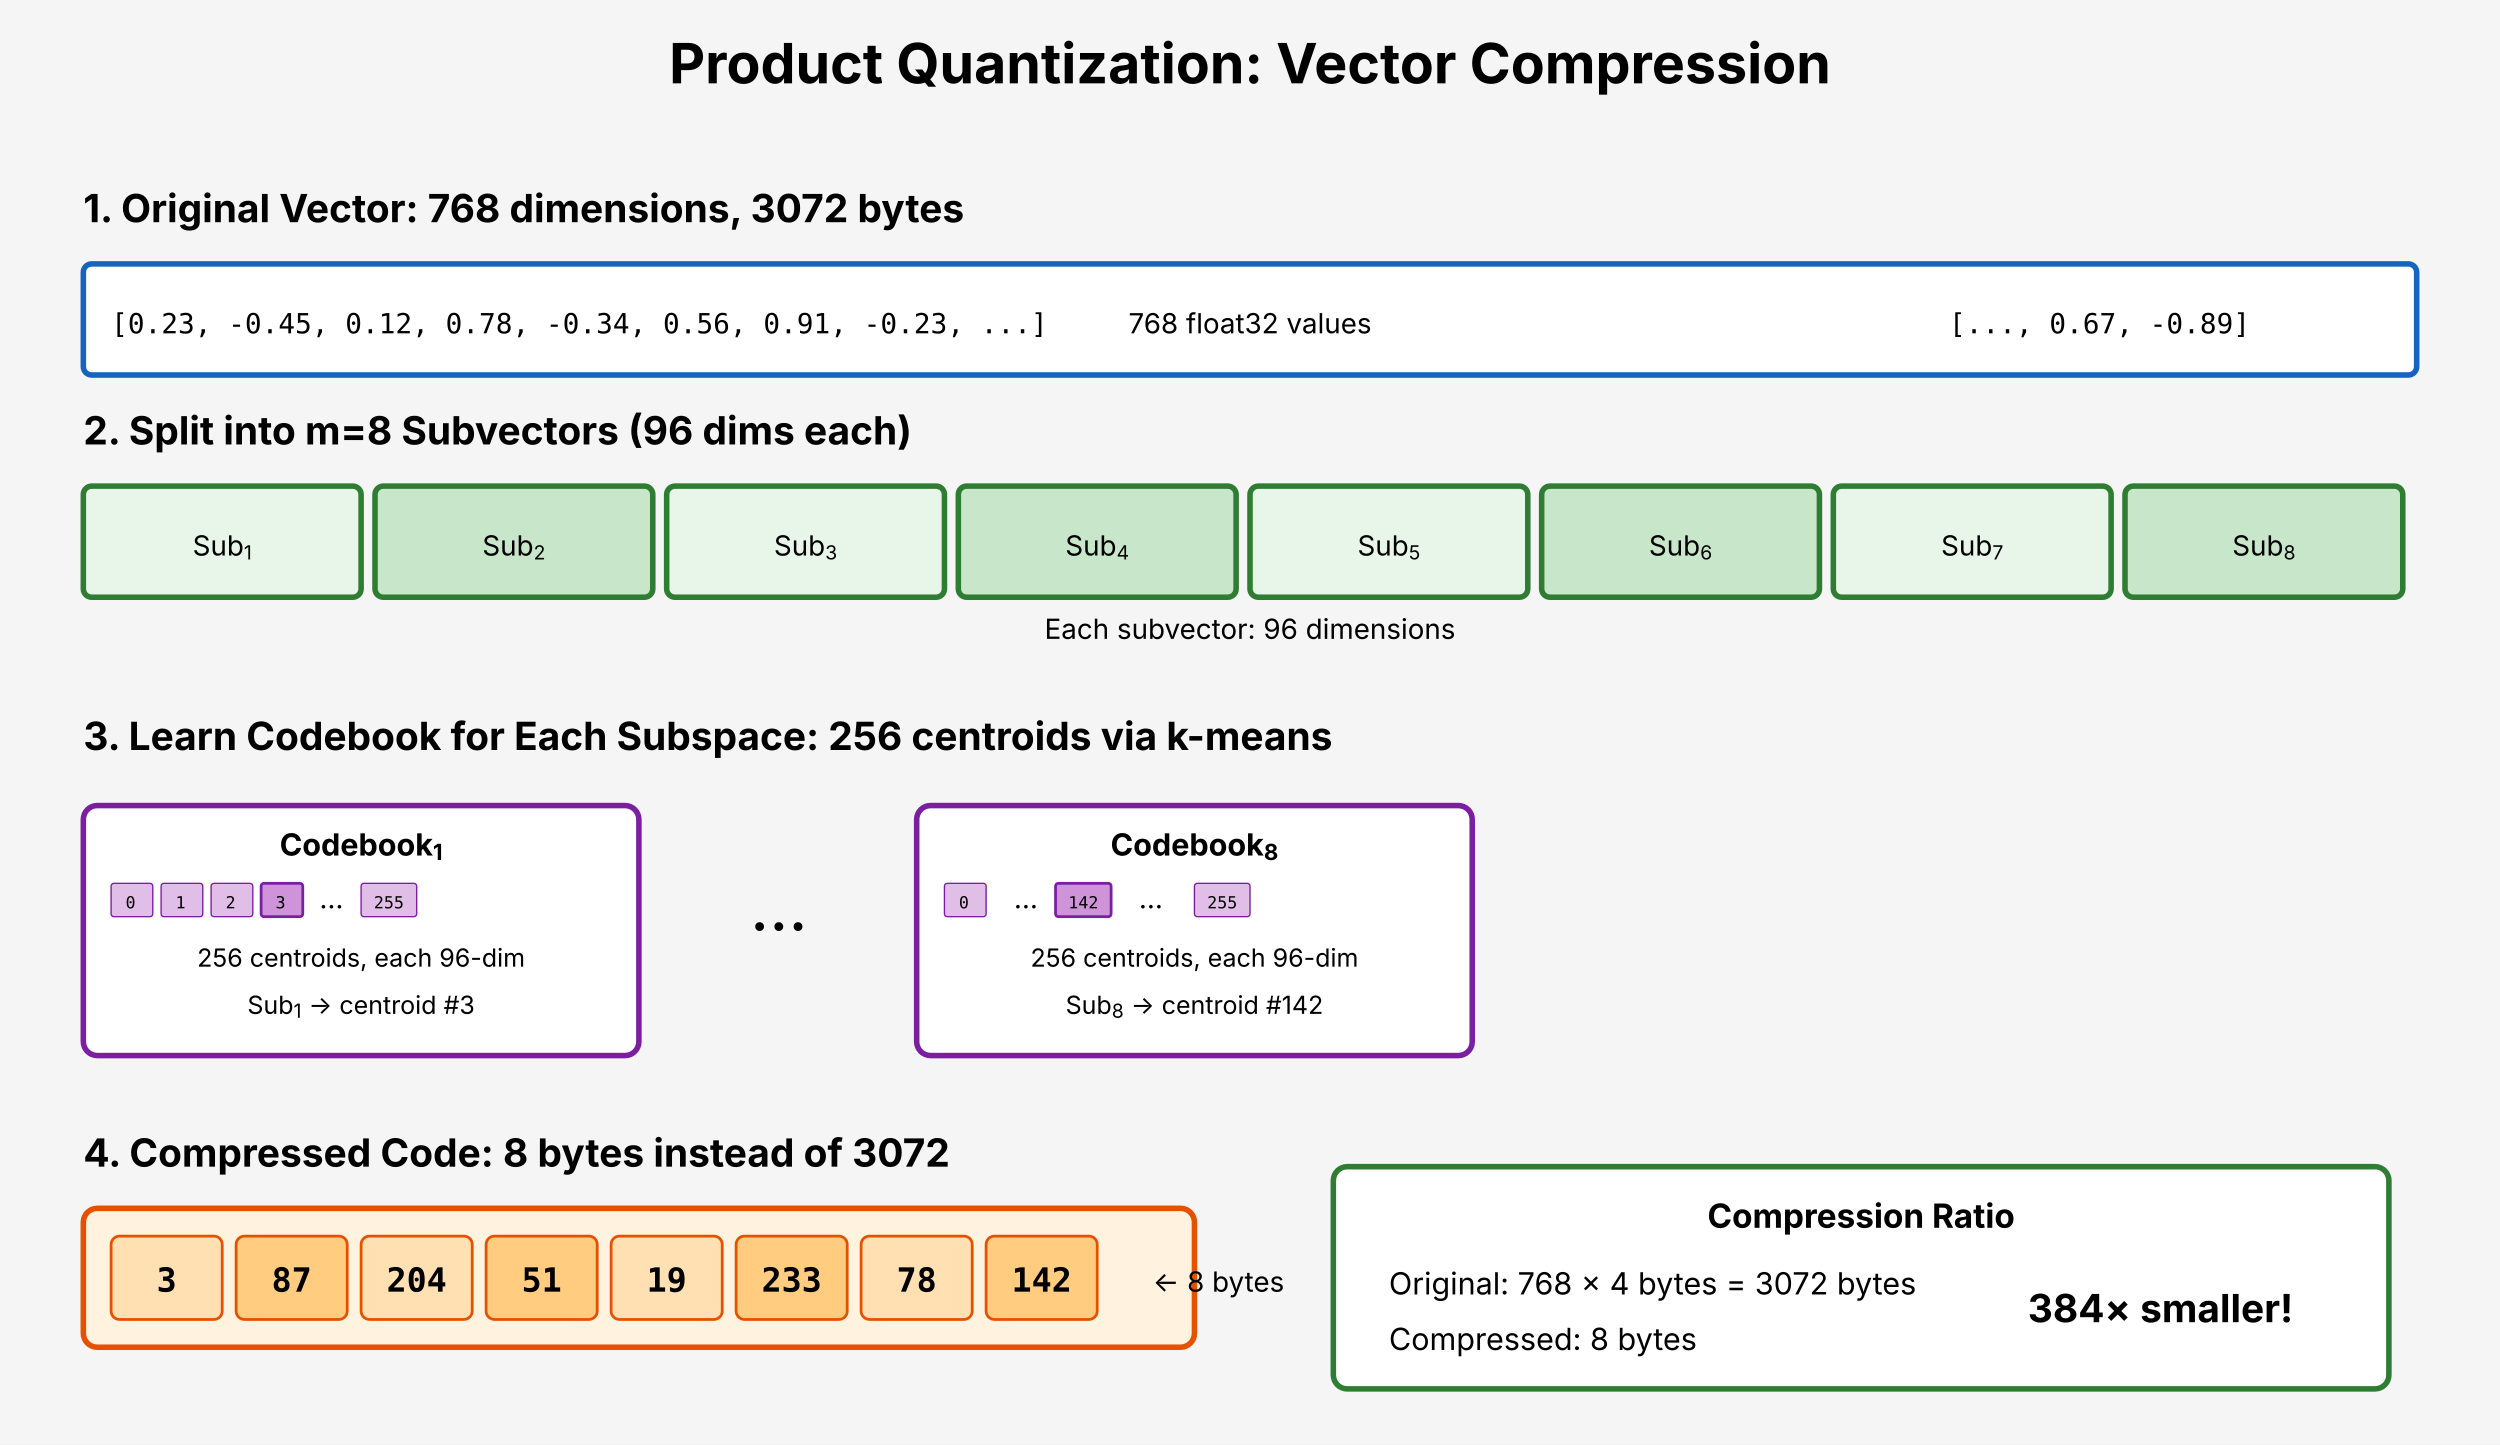
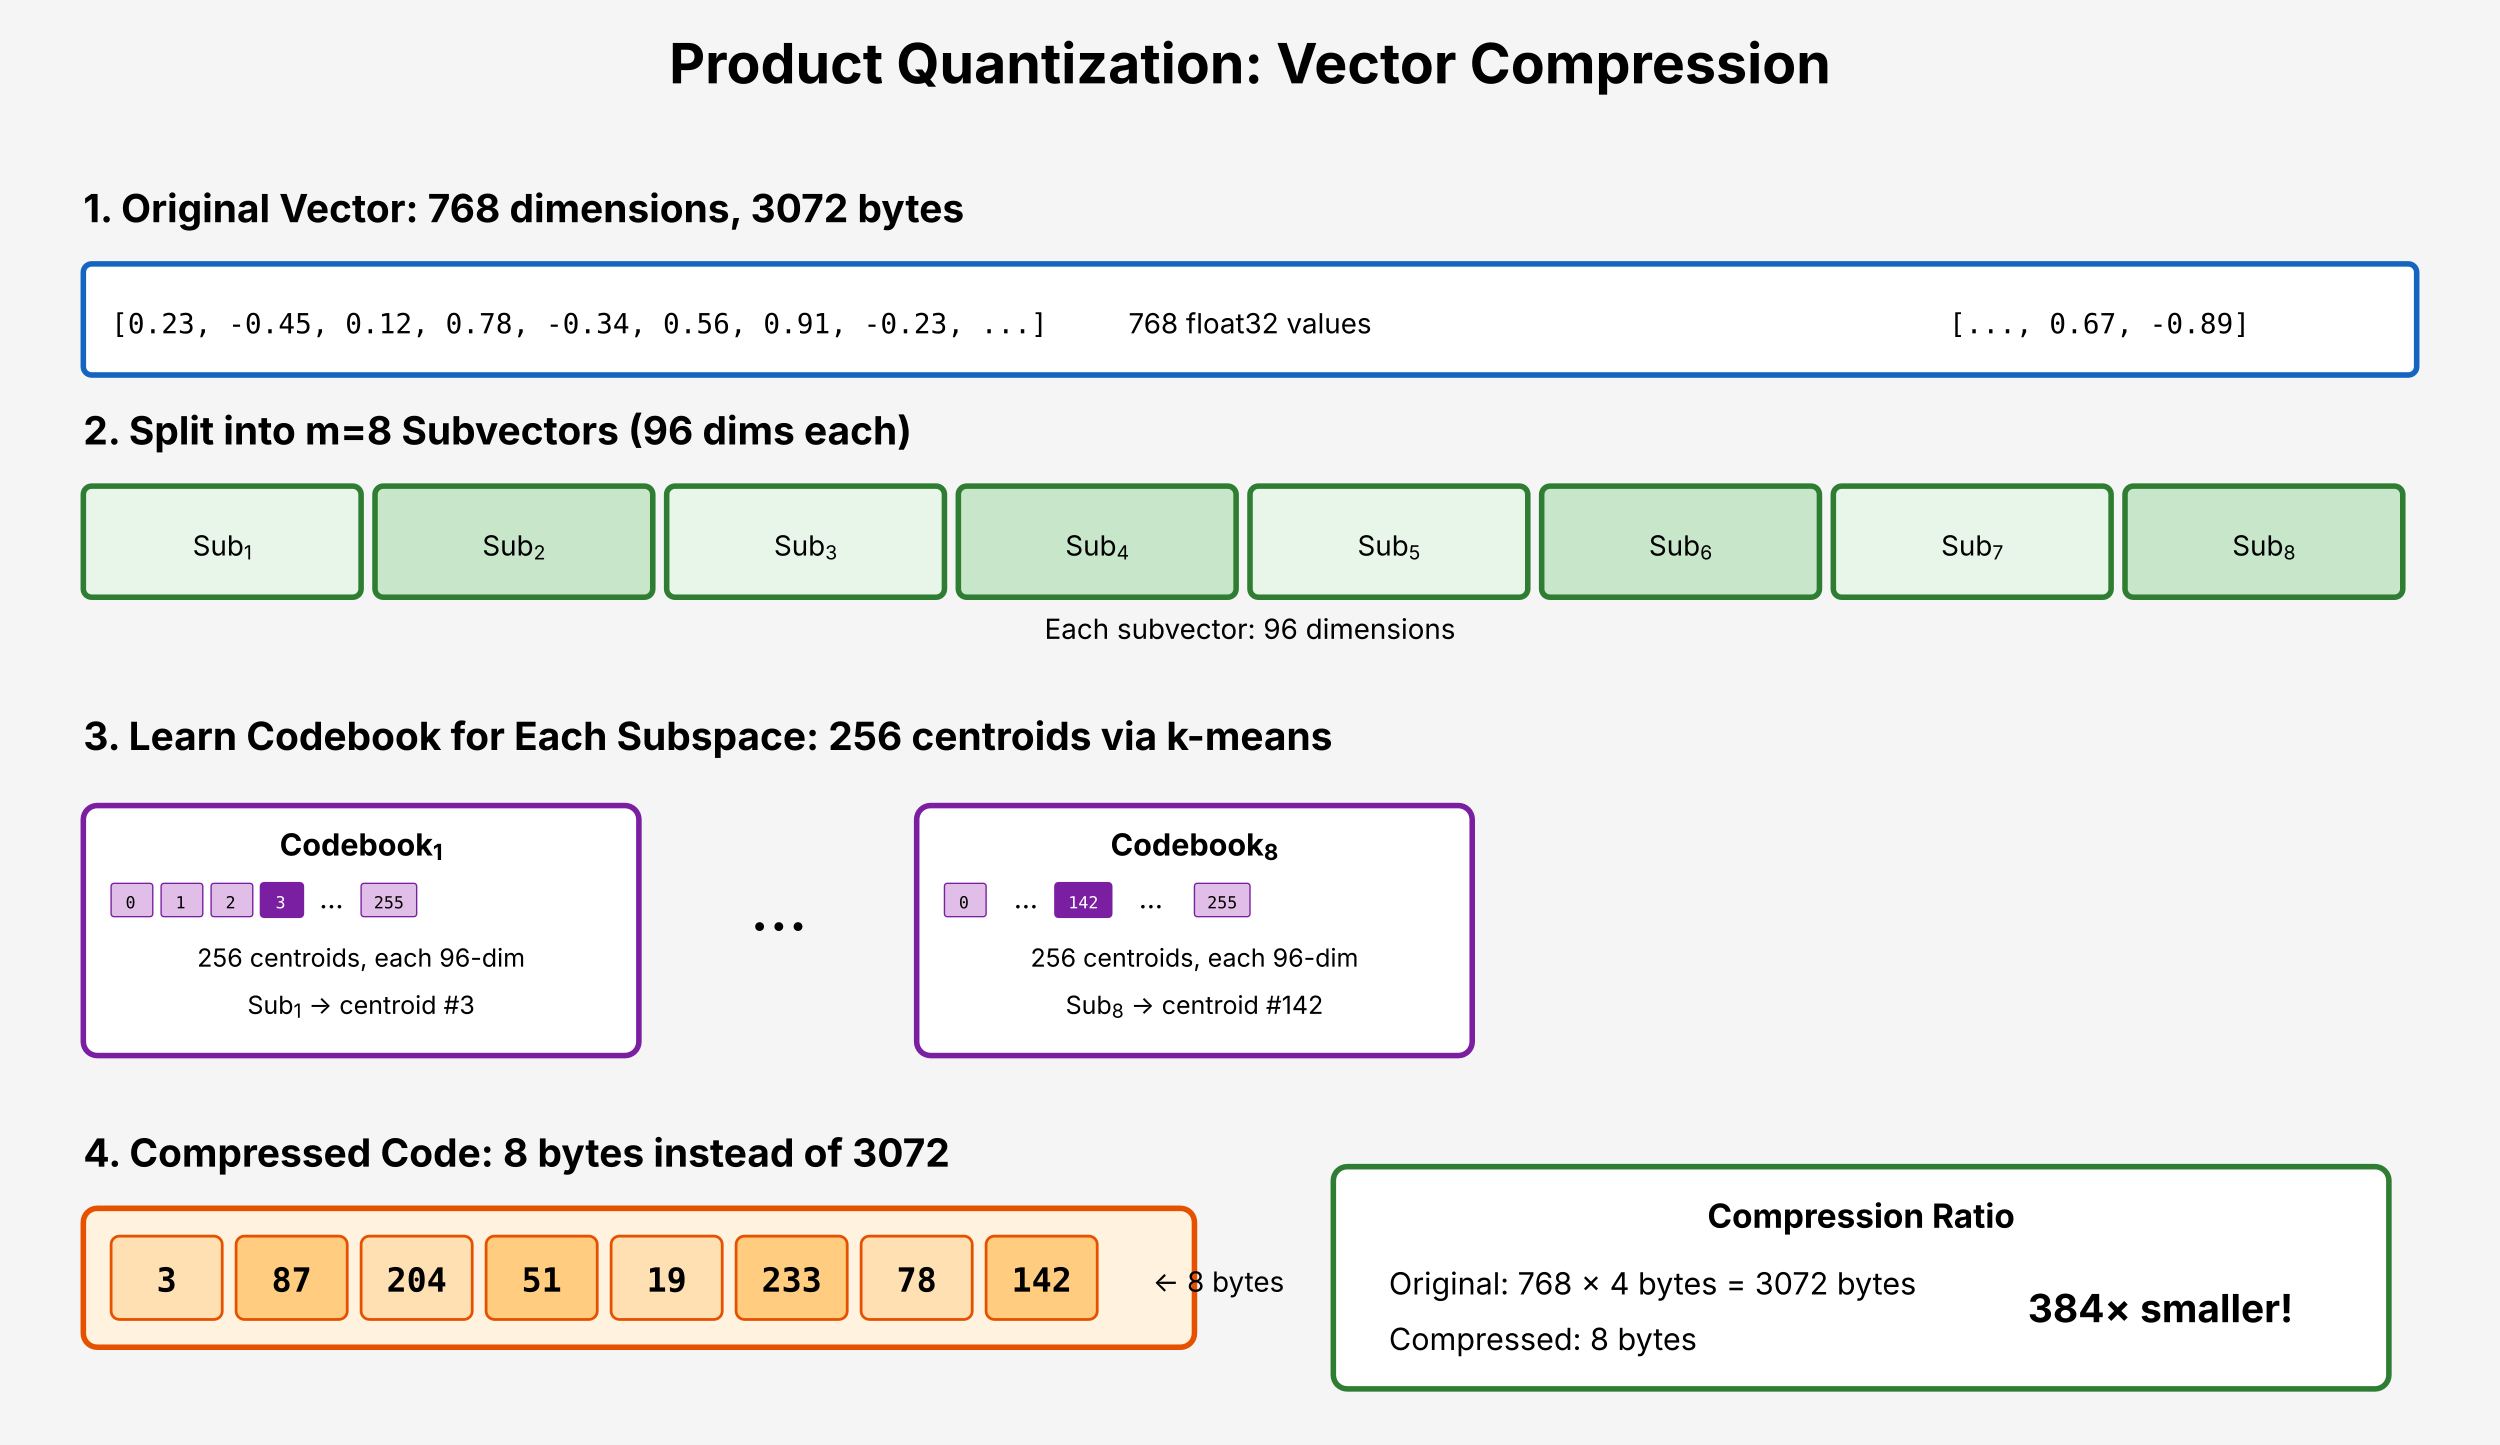
<svg xmlns="http://www.w3.org/2000/svg" viewBox="0 0 900 520" style="max-width: 900px; width: 100%; height: auto">
  <style>
    text { fill: #000000; }
    .bg-main { fill: #f5f5f5; }
    .bg-box { fill: white; }

    @media (prefers-color-scheme: dark) {
      text { fill: #ffffff; }
      .bg-main { fill: #1a1a1a; }
      .bg-box { fill: #2d2d2d; }
      text[fill="#333"] { fill: #ffffff; }
      text[fill="#666"] { fill: #cccccc; }
      text[fill="#1565C0"] { fill: #64B5F6; }
      text[fill="#2E7D32"] { fill: #81C784; }
      text[fill="#7B1FA2"] { fill: #CE93D8; }
      text[fill="#E65100"] { fill: #FFB74D; }
    }
  </style>
  <rect width="900" height="520" class="bg-main" />
  <text x="450" y="30" font-family="system-ui, -apple-system, sans-serif" font-size="20" font-weight="bold" text-anchor="middle" fill="#333">Product Quantization: Vector Compression</text>
  <g transform="translate(30, 60)">
    <text x="0" y="20" font-family="system-ui, -apple-system, sans-serif" font-size="14" font-weight="bold" fill="#1565C0">1. Original Vector: 768 dimensions, 3072 bytes</text>
    <rect x="0" y="35" width="840" height="40" class="bg-box" stroke="#1565C0" stroke-width="2" rx="3" />
    <text x="10" y="60" font-family="monospace" font-size="10" fill="#1565C0">[0.23, -0.45, 0.12, 0.78, -0.34, 0.56, 0.91, -0.23, ...]</text>
    <text x="420" y="60" font-family="system-ui, -apple-system, sans-serif" font-size="10" text-anchor="middle" fill="#666">768 float32 values</text>
    <text x="780" y="60" font-family="monospace" font-size="10" text-anchor="end" fill="#1565C0">[..., 0.67, -0.89]</text>
  </g>
  <g transform="translate(30, 140)">
    <text x="0" y="20" font-family="system-ui, -apple-system, sans-serif" font-size="14" font-weight="bold" fill="#2E7D32">2. Split into m=8 Subvectors (96 dims each)</text>
    <g transform="translate(0, 35)">
      <rect x="0" y="0" width="100" height="40" fill="#E8F5E9" stroke="#2E7D32" stroke-width="2" rx="3" />
      <text x="50" y="25" font-family="system-ui, -apple-system, sans-serif" font-size="10" text-anchor="middle" fill="#2E7D32">Sub<tspan baseline-shift="sub" font-size="7">1</tspan>
      </text>
      <rect x="105" y="0" width="100" height="40" fill="#C8E6C9" stroke="#2E7D32" stroke-width="2" rx="3" />
      <text x="155" y="25" font-family="system-ui, -apple-system, sans-serif" font-size="10" text-anchor="middle" fill="#2E7D32">Sub<tspan baseline-shift="sub" font-size="7">2</tspan>
      </text>
      <rect x="210" y="0" width="100" height="40" fill="#E8F5E9" stroke="#2E7D32" stroke-width="2" rx="3" />
      <text x="260" y="25" font-family="system-ui, -apple-system, sans-serif" font-size="10" text-anchor="middle" fill="#2E7D32">Sub<tspan baseline-shift="sub" font-size="7">3</tspan>
      </text>
      <rect x="315" y="0" width="100" height="40" fill="#C8E6C9" stroke="#2E7D32" stroke-width="2" rx="3" />
      <text x="365" y="25" font-family="system-ui, -apple-system, sans-serif" font-size="10" text-anchor="middle" fill="#2E7D32">Sub<tspan baseline-shift="sub" font-size="7">4</tspan>
      </text>
      <rect x="420" y="0" width="100" height="40" fill="#E8F5E9" stroke="#2E7D32" stroke-width="2" rx="3" />
      <text x="470" y="25" font-family="system-ui, -apple-system, sans-serif" font-size="10" text-anchor="middle" fill="#2E7D32">Sub<tspan baseline-shift="sub" font-size="7">5</tspan>
      </text>
      <rect x="525" y="0" width="100" height="40" fill="#C8E6C9" stroke="#2E7D32" stroke-width="2" rx="3" />
      <text x="575" y="25" font-family="system-ui, -apple-system, sans-serif" font-size="10" text-anchor="middle" fill="#2E7D32">Sub<tspan baseline-shift="sub" font-size="7">6</tspan>
      </text>
      <rect x="630" y="0" width="100" height="40" fill="#E8F5E9" stroke="#2E7D32" stroke-width="2" rx="3" />
      <text x="680" y="25" font-family="system-ui, -apple-system, sans-serif" font-size="10" text-anchor="middle" fill="#2E7D32">Sub<tspan baseline-shift="sub" font-size="7">7</tspan>
      </text>
      <rect x="735" y="0" width="100" height="40" fill="#C8E6C9" stroke="#2E7D32" stroke-width="2" rx="3" />
      <text x="785" y="25" font-family="system-ui, -apple-system, sans-serif" font-size="10" text-anchor="middle" fill="#2E7D32">Sub<tspan baseline-shift="sub" font-size="7">8</tspan>
      </text>
      <text x="420" y="55" font-family="system-ui, -apple-system, sans-serif" font-size="10" text-anchor="middle" fill="#666">Each subvector: 96 dimensions</text>
    </g>
  </g>
  <g transform="translate(30, 250)">
    <text x="0" y="20" font-family="system-ui, -apple-system, sans-serif" font-size="14" font-weight="bold" fill="#7B1FA2">3. Learn Codebook for Each Subspace: 256 centroids via k-means</text>
    <g transform="translate(0, 40)">
      <rect x="0" y="0" width="200" height="90" class="bg-box" stroke="#7B1FA2" stroke-width="2" rx="5" />
      <text x="100" y="18" font-family="system-ui, -apple-system, sans-serif" font-size="11" font-weight="bold" text-anchor="middle" fill="#7B1FA2">Codebook<tspan baseline-shift="sub" font-size="8">1</tspan>
      </text>
      <g transform="translate(10, 28)">
        <rect x="0" y="0" width="15" height="12" fill="#E1BEE7" stroke="#7B1FA2" stroke-width="0.5" rx="1" />
        <text x="7" y="9" font-family="monospace" font-size="6" text-anchor="middle" fill="#7B1FA2">0</text>
        <rect x="18" y="0" width="15" height="12" fill="#E1BEE7" stroke="#7B1FA2" stroke-width="0.5" rx="1" />
        <text x="25" y="9" font-family="monospace" font-size="6" text-anchor="middle" fill="#7B1FA2">1</text>
        <rect x="36" y="0" width="15" height="12" fill="#E1BEE7" stroke="#7B1FA2" stroke-width="0.5" rx="1" />
        <text x="43" y="9" font-family="monospace" font-size="6" text-anchor="middle" fill="#7B1FA2">2</text>
-         <rect x="54" y="0" width="15" height="12" fill="#CE93D8" stroke="#7B1FA2" stroke-width="1" rx="1" />
-         <text x="61" y="9" font-family="monospace" font-size="6" text-anchor="middle" fill="white">3</text>
+         <rect x="54" y="0" width="15" height="12" fill="#7B1FA2" stroke="#7B1FA2" stroke-width="1" rx="1" />
+         <text x="61" y="9" font-family="monospace" font-size="6" text-anchor="middle" style="fill: white !important">3</text>
        <text x="75" y="9" font-family="system-ui, -apple-system, sans-serif" font-size="10" fill="#666">...</text>
        <rect x="90" y="0" width="20" height="12" fill="#E1BEE7" stroke="#7B1FA2" stroke-width="0.5" rx="1" />
        <text x="100" y="9" font-family="monospace" font-size="6" text-anchor="middle" fill="#7B1FA2">255</text>
      </g>
      <text x="100" y="58" font-family="system-ui, -apple-system, sans-serif" font-size="9" text-anchor="middle" fill="#666">256 centroids, each 96-dim</text>
      <text x="100" y="75" font-family="system-ui, -apple-system, sans-serif" font-size="9" text-anchor="middle" fill="#7B1FA2">Sub<tspan baseline-shift="sub" font-size="7">1</tspan> → centroid #3</text>
      <text x="240" y="45" font-family="system-ui, -apple-system, sans-serif" font-size="24" fill="#666">...</text>
      <rect x="300" y="0" width="200" height="90" class="bg-box" stroke="#7B1FA2" stroke-width="2" rx="5" />
      <text x="400" y="18" font-family="system-ui, -apple-system, sans-serif" font-size="11" font-weight="bold" text-anchor="middle" fill="#7B1FA2">Codebook<tspan baseline-shift="sub" font-size="8">8</tspan>
      </text>
      <g transform="translate(310, 28)">
        <rect x="0" y="0" width="15" height="12" fill="#E1BEE7" stroke="#7B1FA2" stroke-width="0.5" rx="1" />
        <text x="7" y="9" font-family="monospace" font-size="6" text-anchor="middle" fill="#7B1FA2">0</text>
        <text x="25" y="9" font-family="system-ui, -apple-system, sans-serif" font-size="10" fill="#666">...</text>
-         <rect x="40" y="0" width="20" height="12" fill="#CE93D8" stroke="#7B1FA2" stroke-width="1" rx="1" />
-         <text x="50" y="9" font-family="monospace" font-size="6" text-anchor="middle" fill="white">142</text>
+         <rect x="40" y="0" width="20" height="12" fill="#7B1FA2" stroke="#7B1FA2" stroke-width="1" rx="1" />
+         <text x="50" y="9" font-family="monospace" font-size="6" text-anchor="middle" style="fill: white !important">142</text>
        <text x="70" y="9" font-family="system-ui, -apple-system, sans-serif" font-size="10" fill="#666">...</text>
        <rect x="90" y="0" width="20" height="12" fill="#E1BEE7" stroke="#7B1FA2" stroke-width="0.5" rx="1" />
        <text x="100" y="9" font-family="monospace" font-size="6" text-anchor="middle" fill="#7B1FA2">255</text>
      </g>
      <text x="400" y="58" font-family="system-ui, -apple-system, sans-serif" font-size="9" text-anchor="middle" fill="#666">256 centroids, each 96-dim</text>
      <text x="400" y="75" font-family="system-ui, -apple-system, sans-serif" font-size="9" text-anchor="middle" fill="#7B1FA2">Sub<tspan baseline-shift="sub" font-size="7">8</tspan> → centroid #142</text>
    </g>
  </g>
  <g transform="translate(30, 400)">
    <text x="0" y="20" font-family="system-ui, -apple-system, sans-serif" font-size="14" font-weight="bold" fill="#E65100">4. Compressed Code: 8 bytes instead of 3072</text>
    <g transform="translate(0, 35)">
      <rect x="0" y="0" width="400" height="50" fill="#FFF3E0" stroke="#E65100" stroke-width="2" rx="5" />
      <rect x="10" y="10" width="40" height="30" fill="#FFE0B2" stroke="#E65100" stroke-width="1" rx="3" />
      <text x="30" y="30" font-family="monospace" font-size="12" font-weight="bold" text-anchor="middle" fill="#E65100">3</text>
      <rect x="55" y="10" width="40" height="30" fill="#FFCC80" stroke="#E65100" stroke-width="1" rx="3" />
      <text x="75" y="30" font-family="monospace" font-size="12" font-weight="bold" text-anchor="middle" fill="#E65100">87</text>
      <rect x="100" y="10" width="40" height="30" fill="#FFE0B2" stroke="#E65100" stroke-width="1" rx="3" />
      <text x="120" y="30" font-family="monospace" font-size="12" font-weight="bold" text-anchor="middle" fill="#E65100">204</text>
      <rect x="145" y="10" width="40" height="30" fill="#FFCC80" stroke="#E65100" stroke-width="1" rx="3" />
      <text x="165" y="30" font-family="monospace" font-size="12" font-weight="bold" text-anchor="middle" fill="#E65100">51</text>
      <rect x="190" y="10" width="40" height="30" fill="#FFE0B2" stroke="#E65100" stroke-width="1" rx="3" />
      <text x="210" y="30" font-family="monospace" font-size="12" font-weight="bold" text-anchor="middle" fill="#E65100">19</text>
      <rect x="235" y="10" width="40" height="30" fill="#FFCC80" stroke="#E65100" stroke-width="1" rx="3" />
      <text x="255" y="30" font-family="monospace" font-size="12" font-weight="bold" text-anchor="middle" fill="#E65100">233</text>
      <rect x="280" y="10" width="40" height="30" fill="#FFE0B2" stroke="#E65100" stroke-width="1" rx="3" />
      <text x="300" y="30" font-family="monospace" font-size="12" font-weight="bold" text-anchor="middle" fill="#E65100">78</text>
      <rect x="325" y="10" width="40" height="30" fill="#FFCC80" stroke="#E65100" stroke-width="1" rx="3" />
      <text x="345" y="30" font-family="monospace" font-size="12" font-weight="bold" text-anchor="middle" fill="#E65100">142</text>
      <text x="385" y="30" font-family="system-ui, -apple-system, sans-serif" font-size="10" fill="#666">← 8 bytes</text>
    </g>
    <g transform="translate(450, 20)">
      <rect x="0" y="0" width="380" height="80" class="bg-box" stroke="#2E7D32" stroke-width="2" rx="5" />
      <text x="190" y="22" font-family="system-ui, -apple-system, sans-serif" font-size="12" font-weight="bold" text-anchor="middle" fill="#2E7D32">Compression Ratio</text>
      <text x="20" y="46" font-family="system-ui, -apple-system, sans-serif" font-size="11" fill="#666">Original: 768 × 4 bytes = 3072 bytes</text>
      <text x="20" y="66" font-family="system-ui, -apple-system, sans-serif" font-size="11" fill="#666">Compressed: 8 bytes</text>
      <text x="250" y="56" font-family="system-ui, -apple-system, sans-serif" font-size="14" font-weight="bold" fill="#2E7D32">384× smaller!</text>
    </g>
  </g>
</svg>
